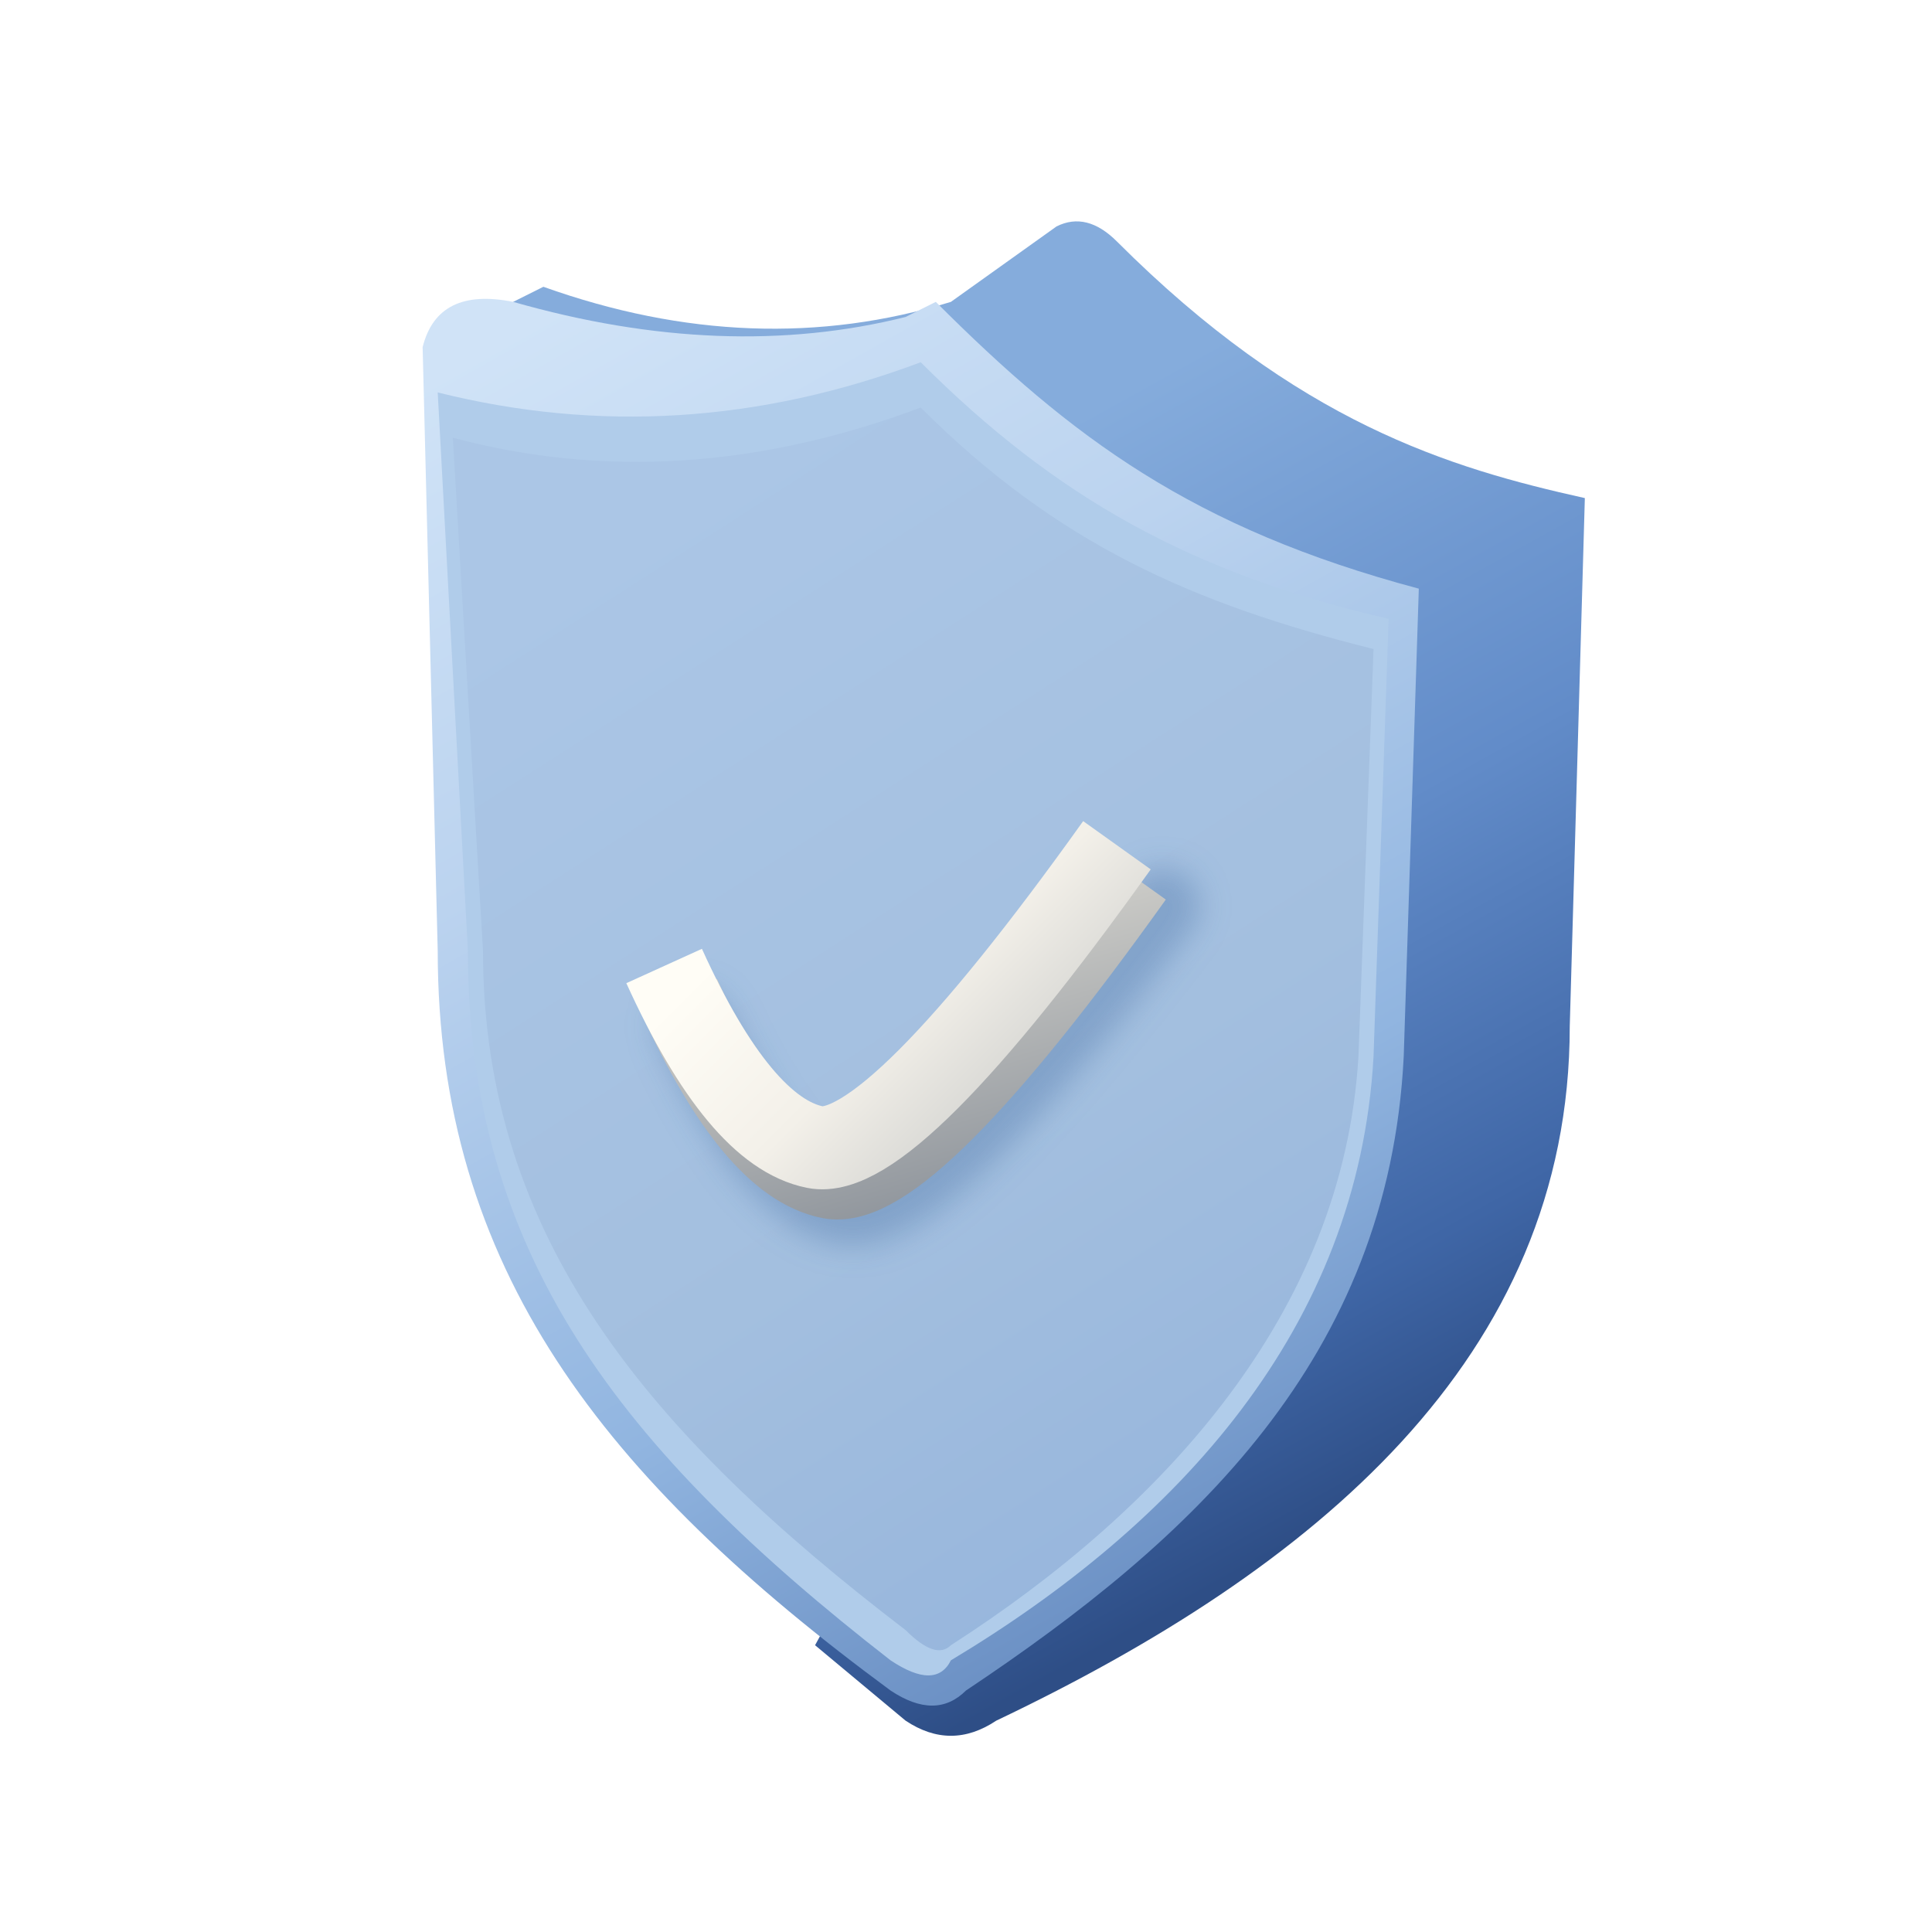
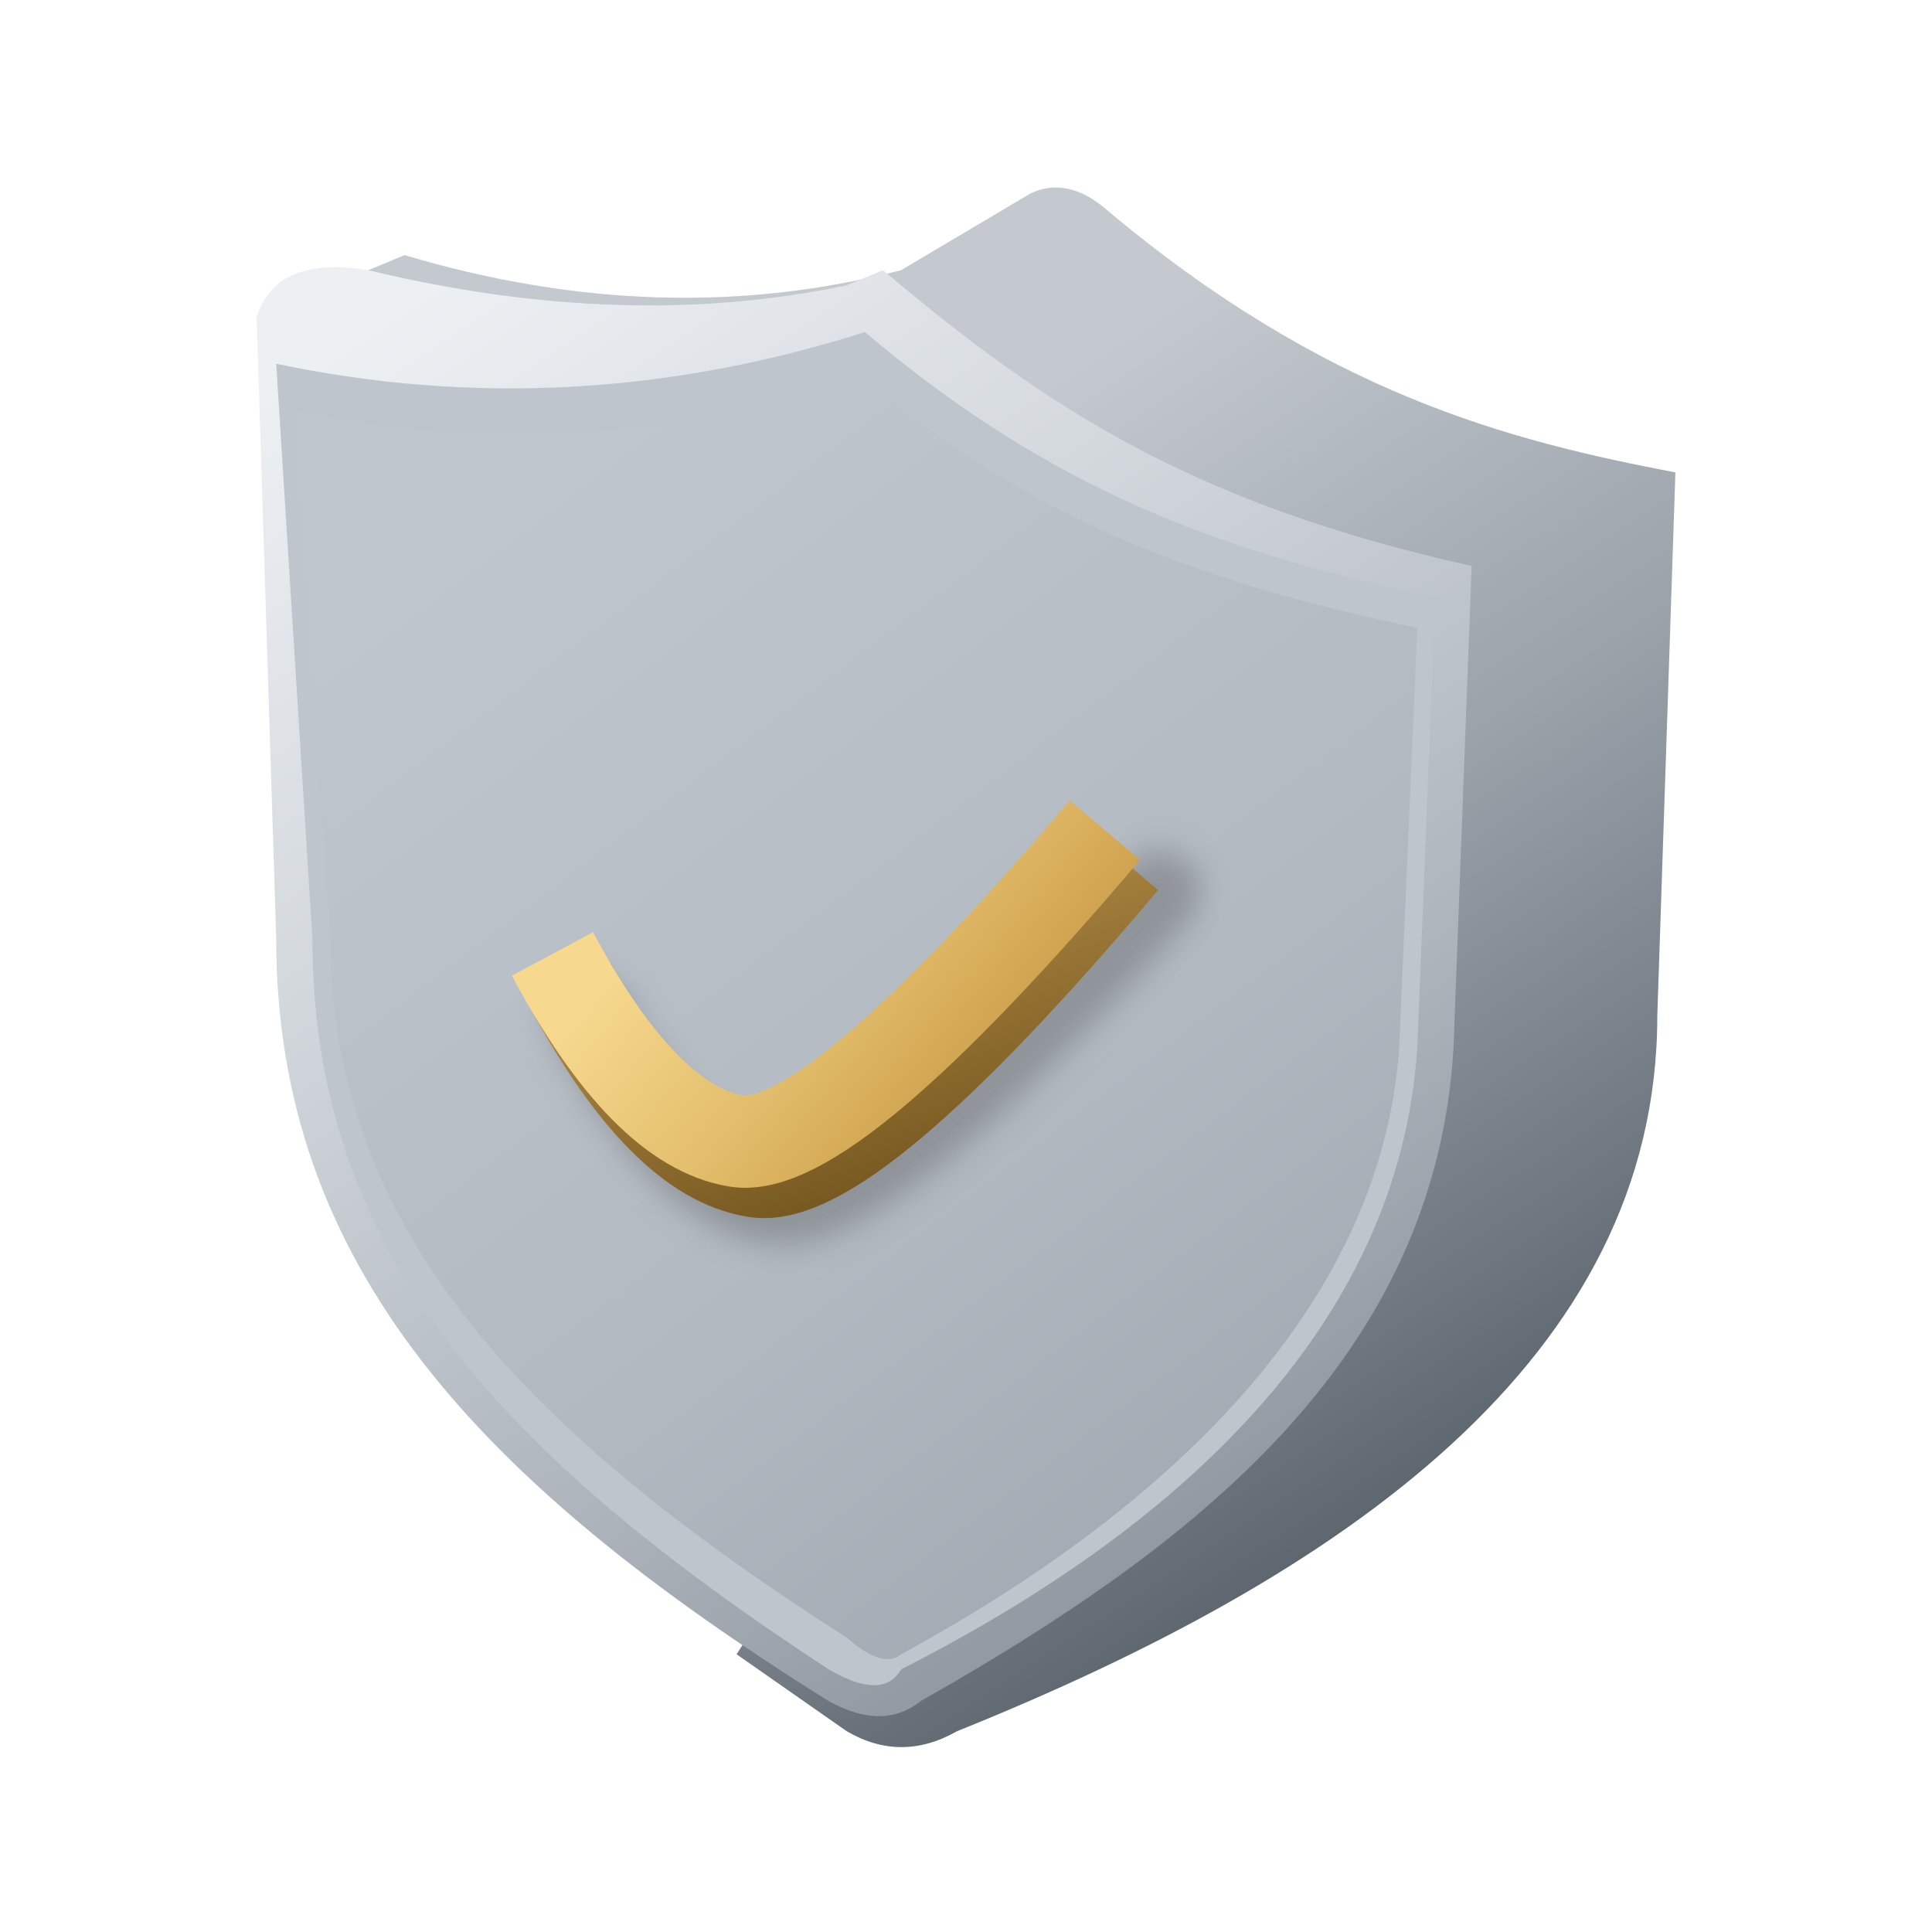
<svg xmlns="http://www.w3.org/2000/svg" viewBox="0 0 128 128" role="img" aria-labelledby="shield-title">
  <defs>
-     <linearGradient id="shield-side" x1="69" y1="29" x2="104" y2="92" gradientUnits="userSpaceOnUse">
-       <stop stop-color="#85ACDC" />
-       <stop offset=".45" stop-color="#628CC9" />
-       <stop offset=".82" stop-color="#3F66A6" />
-       <stop offset="1" stop-color="#2E4E86" />
+     <linearGradient id="shield-side" x1="67" y1="27.2" x2="109.8" y2="92.1" gradientUnits="userSpaceOnUse">
+       <stop stop-color="#C4C9CF" />
+       <stop offset=".45" stop-color="#9AA2AA" />
+       <stop offset=".82" stop-color="#6F7781" />
+       <stop offset="1" stop-color="#58606A" />
    </linearGradient>
-     <linearGradient id="shield-bevel" x1="41" y1="18" x2="89" y2="103" gradientUnits="userSpaceOnUse">
-       <stop stop-color="#D0E3F7" />
-       <stop offset=".32" stop-color="#BBD3EF" />
-       <stop offset=".7" stop-color="#91B5E0" />
-       <stop offset="1" stop-color="#668BC0" />
+     <linearGradient id="shield-bevel" x1="32.9" y1="15.8" x2="91.5" y2="103.4" gradientUnits="userSpaceOnUse">
+       <stop stop-color="#EDF0F3" />
+       <stop offset=".32" stop-color="#D3D8DD" />
+       <stop offset=".7" stop-color="#ADB4BC" />
+       <stop offset="1" stop-color="#878F98" />
    </linearGradient>
-     <linearGradient id="shield-face" x1="43" y1="34" x2="86" y2="101" gradientUnits="userSpaceOnUse">
-       <stop stop-color="#ABC6E6" />
-       <stop offset=".6" stop-color="#A3BFDF" />
-       <stop offset="1" stop-color="#96B5DC" />
+     <linearGradient id="shield-face" x1="35.3" y1="32.3" x2="87.8" y2="101.3" gradientUnits="userSpaceOnUse">
+       <stop stop-color="#C0C6CD" />
+       <stop offset=".6" stop-color="#B2B9C1" />
+       <stop offset="1" stop-color="#9FA7B0" />
    </linearGradient>
-     <linearGradient id="shield-check-side" x1="56" y1="62" x2="62" y2="83" gradientUnits="userSpaceOnUse">
-       <stop stop-color="#D1D0CB" />
-       <stop offset="1" stop-color="#858C95" />
+     <linearGradient id="shield-check-side" x1="51.2" y1="61.2" x2="58.5" y2="82.8" gradientUnits="userSpaceOnUse">
+       <stop stop-color="#B08A45" />
+       <stop offset="1" stop-color="#6B4E18" />
    </linearGradient>
-     <linearGradient id="shield-check" x1="50" y1="61" x2="66" y2="77" gradientUnits="userSpaceOnUse">
-       <stop stop-color="#FFFDF6" />
-       <stop offset=".5" stop-color="#F3F0E9" />
-       <stop offset="1" stop-color="#CECFCD" />
+     <linearGradient id="shield-check" x1="43.9" y1="60.1" x2="63.4" y2="76.6" gradientUnits="userSpaceOnUse">
+       <stop stop-color="#F6D98F" />
+       <stop offset=".5" stop-color="#E3BE6C" />
+       <stop offset="1" stop-color="#C99A45" />
    </linearGradient>
-     <filter id="shield-contact" x="34" y="52" width="53" height="42" filterUnits="userSpaceOnUse">
+     <filter id="shield-contact" x="0" y="40" width="128" height="60" filterUnits="userSpaceOnUse">
      <feGaussianBlur stdDeviation="1" />
    </filter>
  </defs>
  <g id="shield-body">
-     <path d="M28 23L36 19Q50 24 63 20L70 15Q72 14 74 16C86 28 96 31 105 33L104 68C104 90 87 104 66 114Q63 116 60 114L54 109L60 98L88 68L88 42Z" fill="url(#shield-side)" />
-     <path d="M28 23Q29 19 34 20Q48 24 60 21L62 20C71 29 79 35 94 39L93 70C92 90 79 102 64 112Q62 114 59 112C40 98 29 84 29 63Z" fill="url(#shield-bevel)" />
-     <path d="M29 26Q45 30 61 24C70 33 79 38 92 41L91 70C90 88 78 101 63 110Q62 112 59 110C41 96 31 83 31 63Z" fill="#B0CCEA" />
-     <path d="M30 29Q45 33 61 27C70 36 79 40 91 43L90 70C89 87 77 100 63 109Q62 110 60 108C43 95 32 82 32 63Z" fill="url(#shield-face)" />
+     <path d="M17 21L26.8 16.9Q43.9 22 59.7 17.9L68.3 12.8Q70.7 11.7 73.2 13.8C87.8 26.1 100 29.2 111 31.3L109.8 67.3C109.8 90 89 104.4 63.4 114.7Q59.7 116.8 56.1 114.7L48.8 109.6L56.1 98.2L90.2 67.3L90.2 40.6Z" fill="url(#shield-side)" />
+     <path d="M17 21Q18.3 16.9 24.4 17.9Q41.4 22 56.1 18.9L58.5 17.9C69.5 27.2 79.2 33.4 97.5 37.5L96.3 69.4C95.1 90 79.2 102.4 61 112.7Q58.5 114.7 54.9 112.7C31.7 98.2 18.3 83.8 18.3 62.2Z" fill="url(#shield-bevel)" />
+     <path d="M18.3 24.1Q37.8 28.2 57.3 22C68.3 31.3 79.2 36.4 95.1 39.5L93.9 69.4C92.7 87.9 78 101.3 59.7 110.6Q58.5 112.7 54.9 110.6C32.9 96.2 20.7 82.8 20.7 62.2Z" fill="#BEC5CC" />
+     <path d="M19.5 27.2Q37.8 31.3 57.3 25.1C68.3 34.4 79.2 38.5 93.9 41.6L92.7 69.4C91.5 86.9 76.8 100.3 59.7 109.6Q58.5 110.6 56.1 108.5C35.3 95.2 21.9 81.8 21.9 62.2Z" fill="url(#shield-face)" />
  </g>
  <g id="shield-details">
-     <path d="M46 68Q51 79 56 80Q61 81 77 60" fill="none" stroke="#315E98" stroke-width="5" stroke-linecap="round" opacity=".30" filter="url(#shield-contact)" />
-     <path d="M45 66Q50 77 55 78Q60 79 75 58" fill="none" stroke="url(#shield-check-side)" stroke-width="5.5" stroke-linecap="butt" stroke-linejoin="round" />
-     <path d="M44 64Q49 75 54 76Q59 77 74 56" fill="none" stroke="url(#shield-check)" stroke-width="5.5" stroke-linecap="butt" stroke-linejoin="round" />
+     <path d="M39 67.3Q45.1 78.7 51.2 79.7Q57.3 80.7 76.8 59.1" fill="none" stroke="#3A3A3A" stroke-width="5.5" stroke-linecap="round" opacity=".30" filter="url(#shield-contact)" />
+     <path d="M37.8 65.3Q43.9 76.6 50 77.6Q56.1 78.7 74.4 57" fill="none" stroke="url(#shield-check-side)" stroke-width="6.1" stroke-linecap="butt" stroke-linejoin="round" />
+     <path d="M36.6 63.2Q42.7 74.6 48.8 75.6Q54.9 76.6 73.2 55" fill="none" stroke="url(#shield-check)" stroke-width="6.1" stroke-linecap="butt" stroke-linejoin="round" />
  </g>
</svg>
